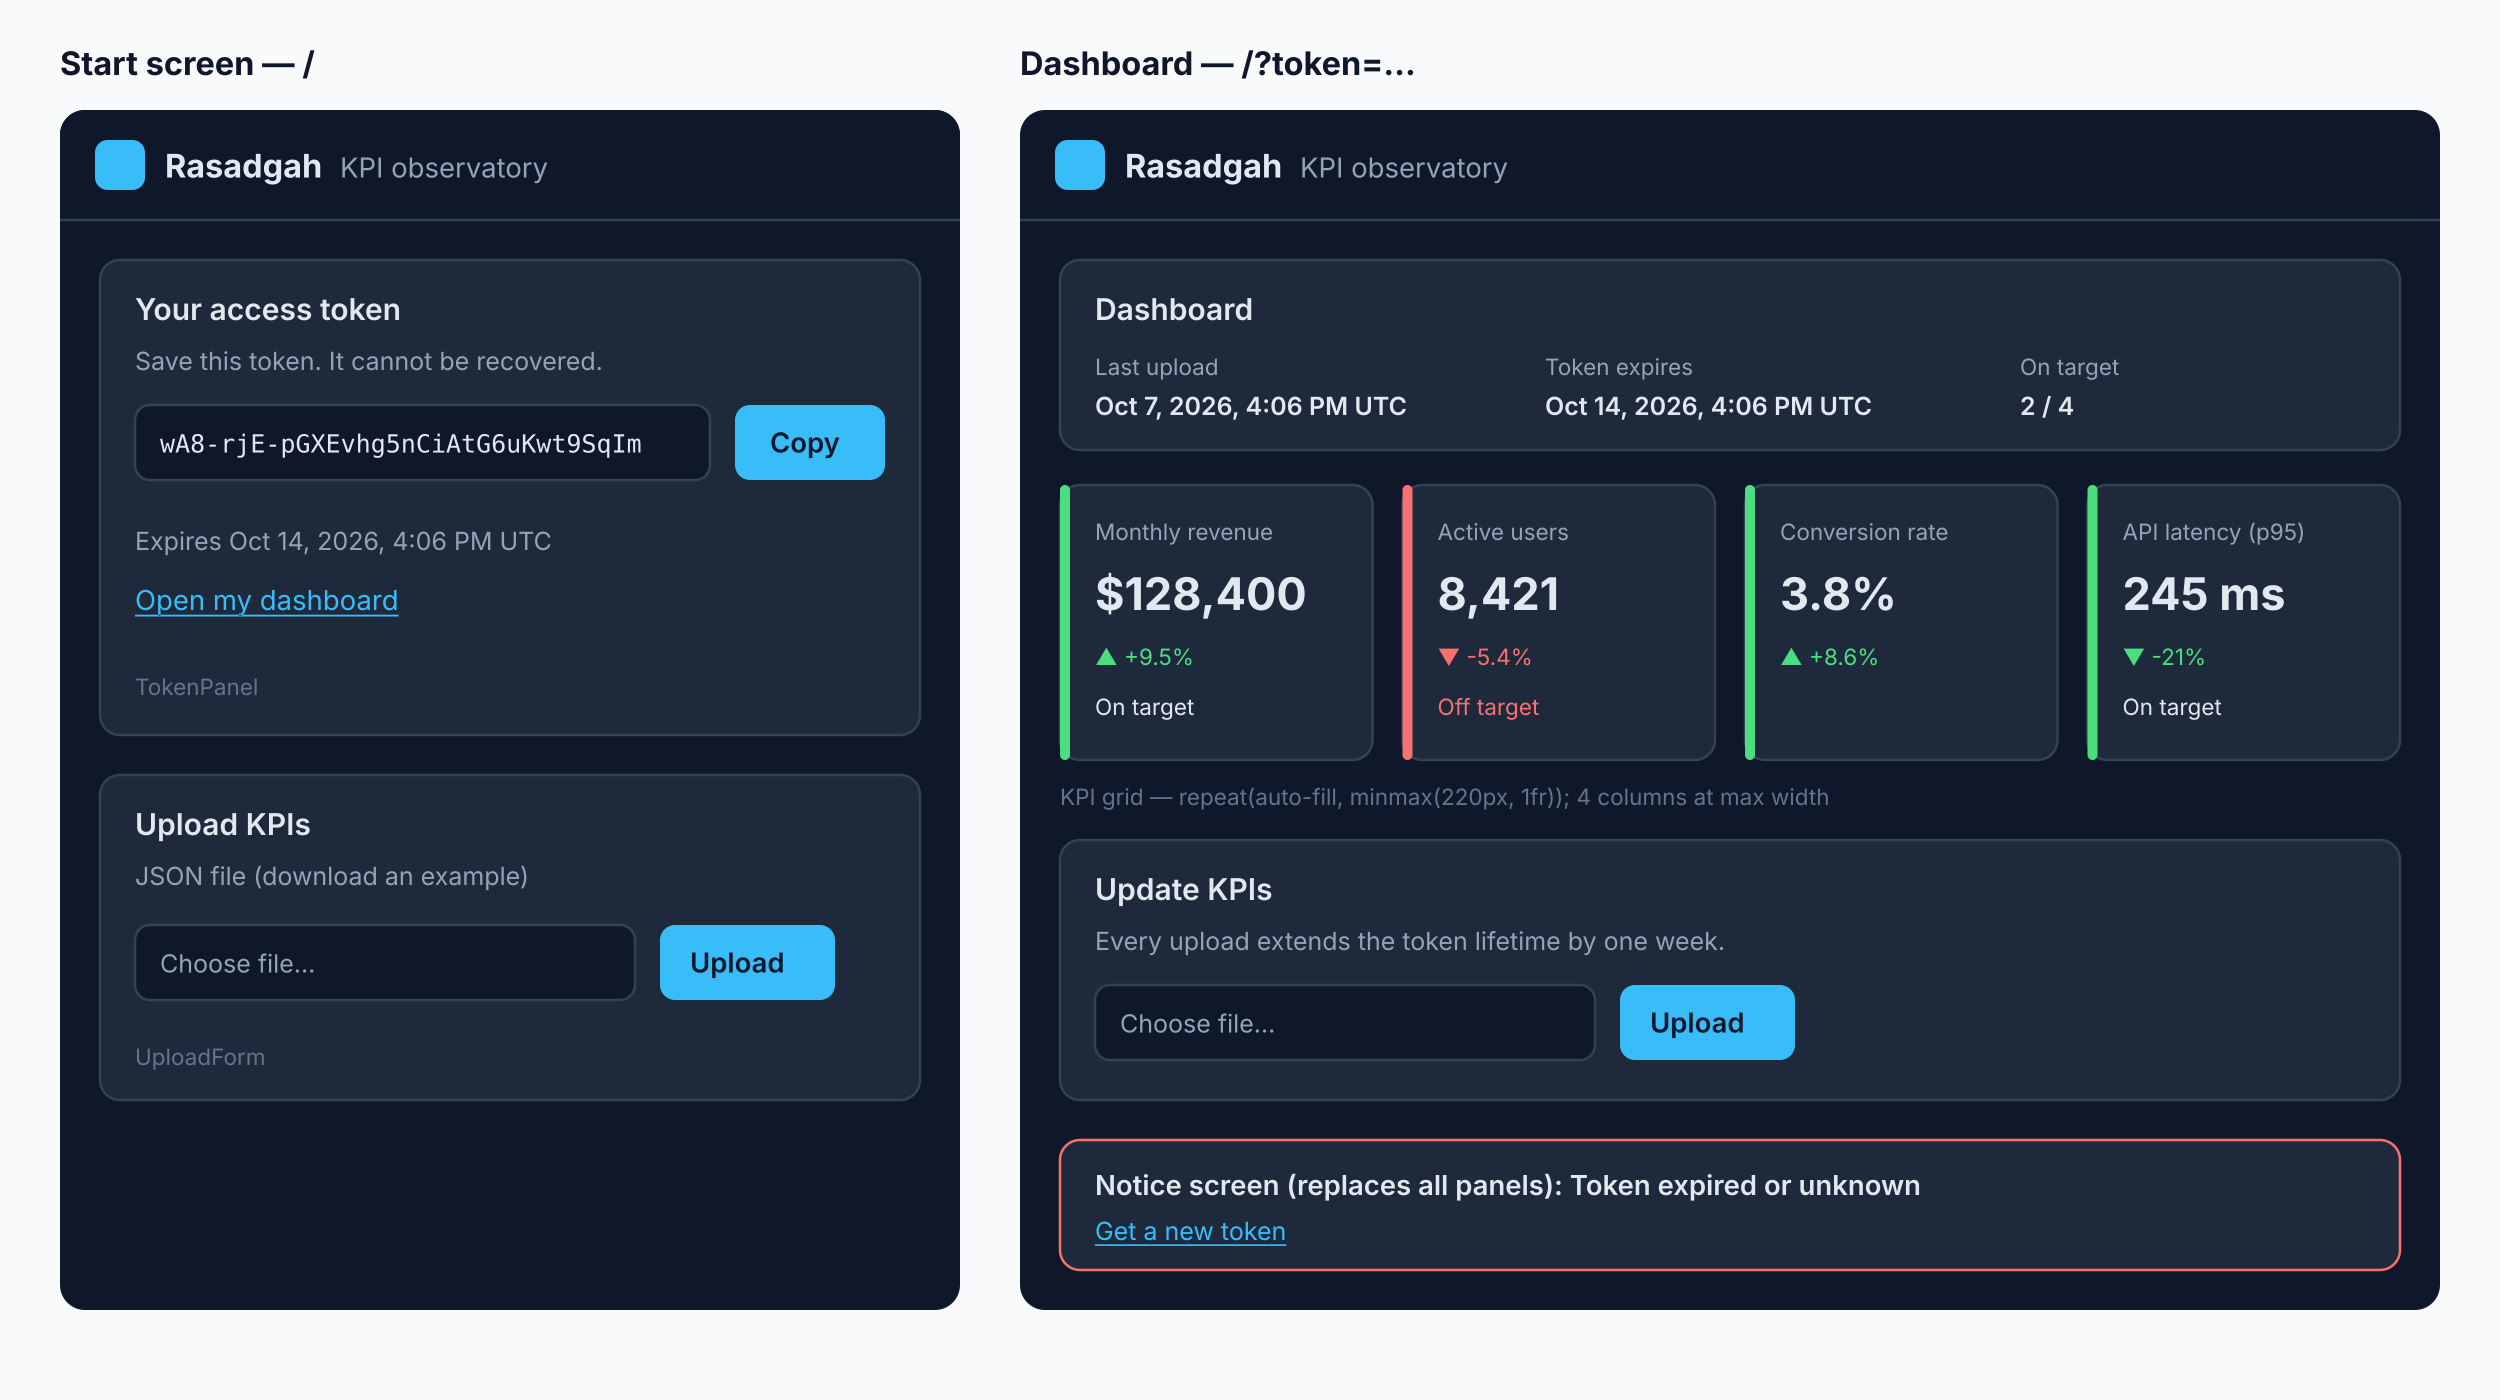
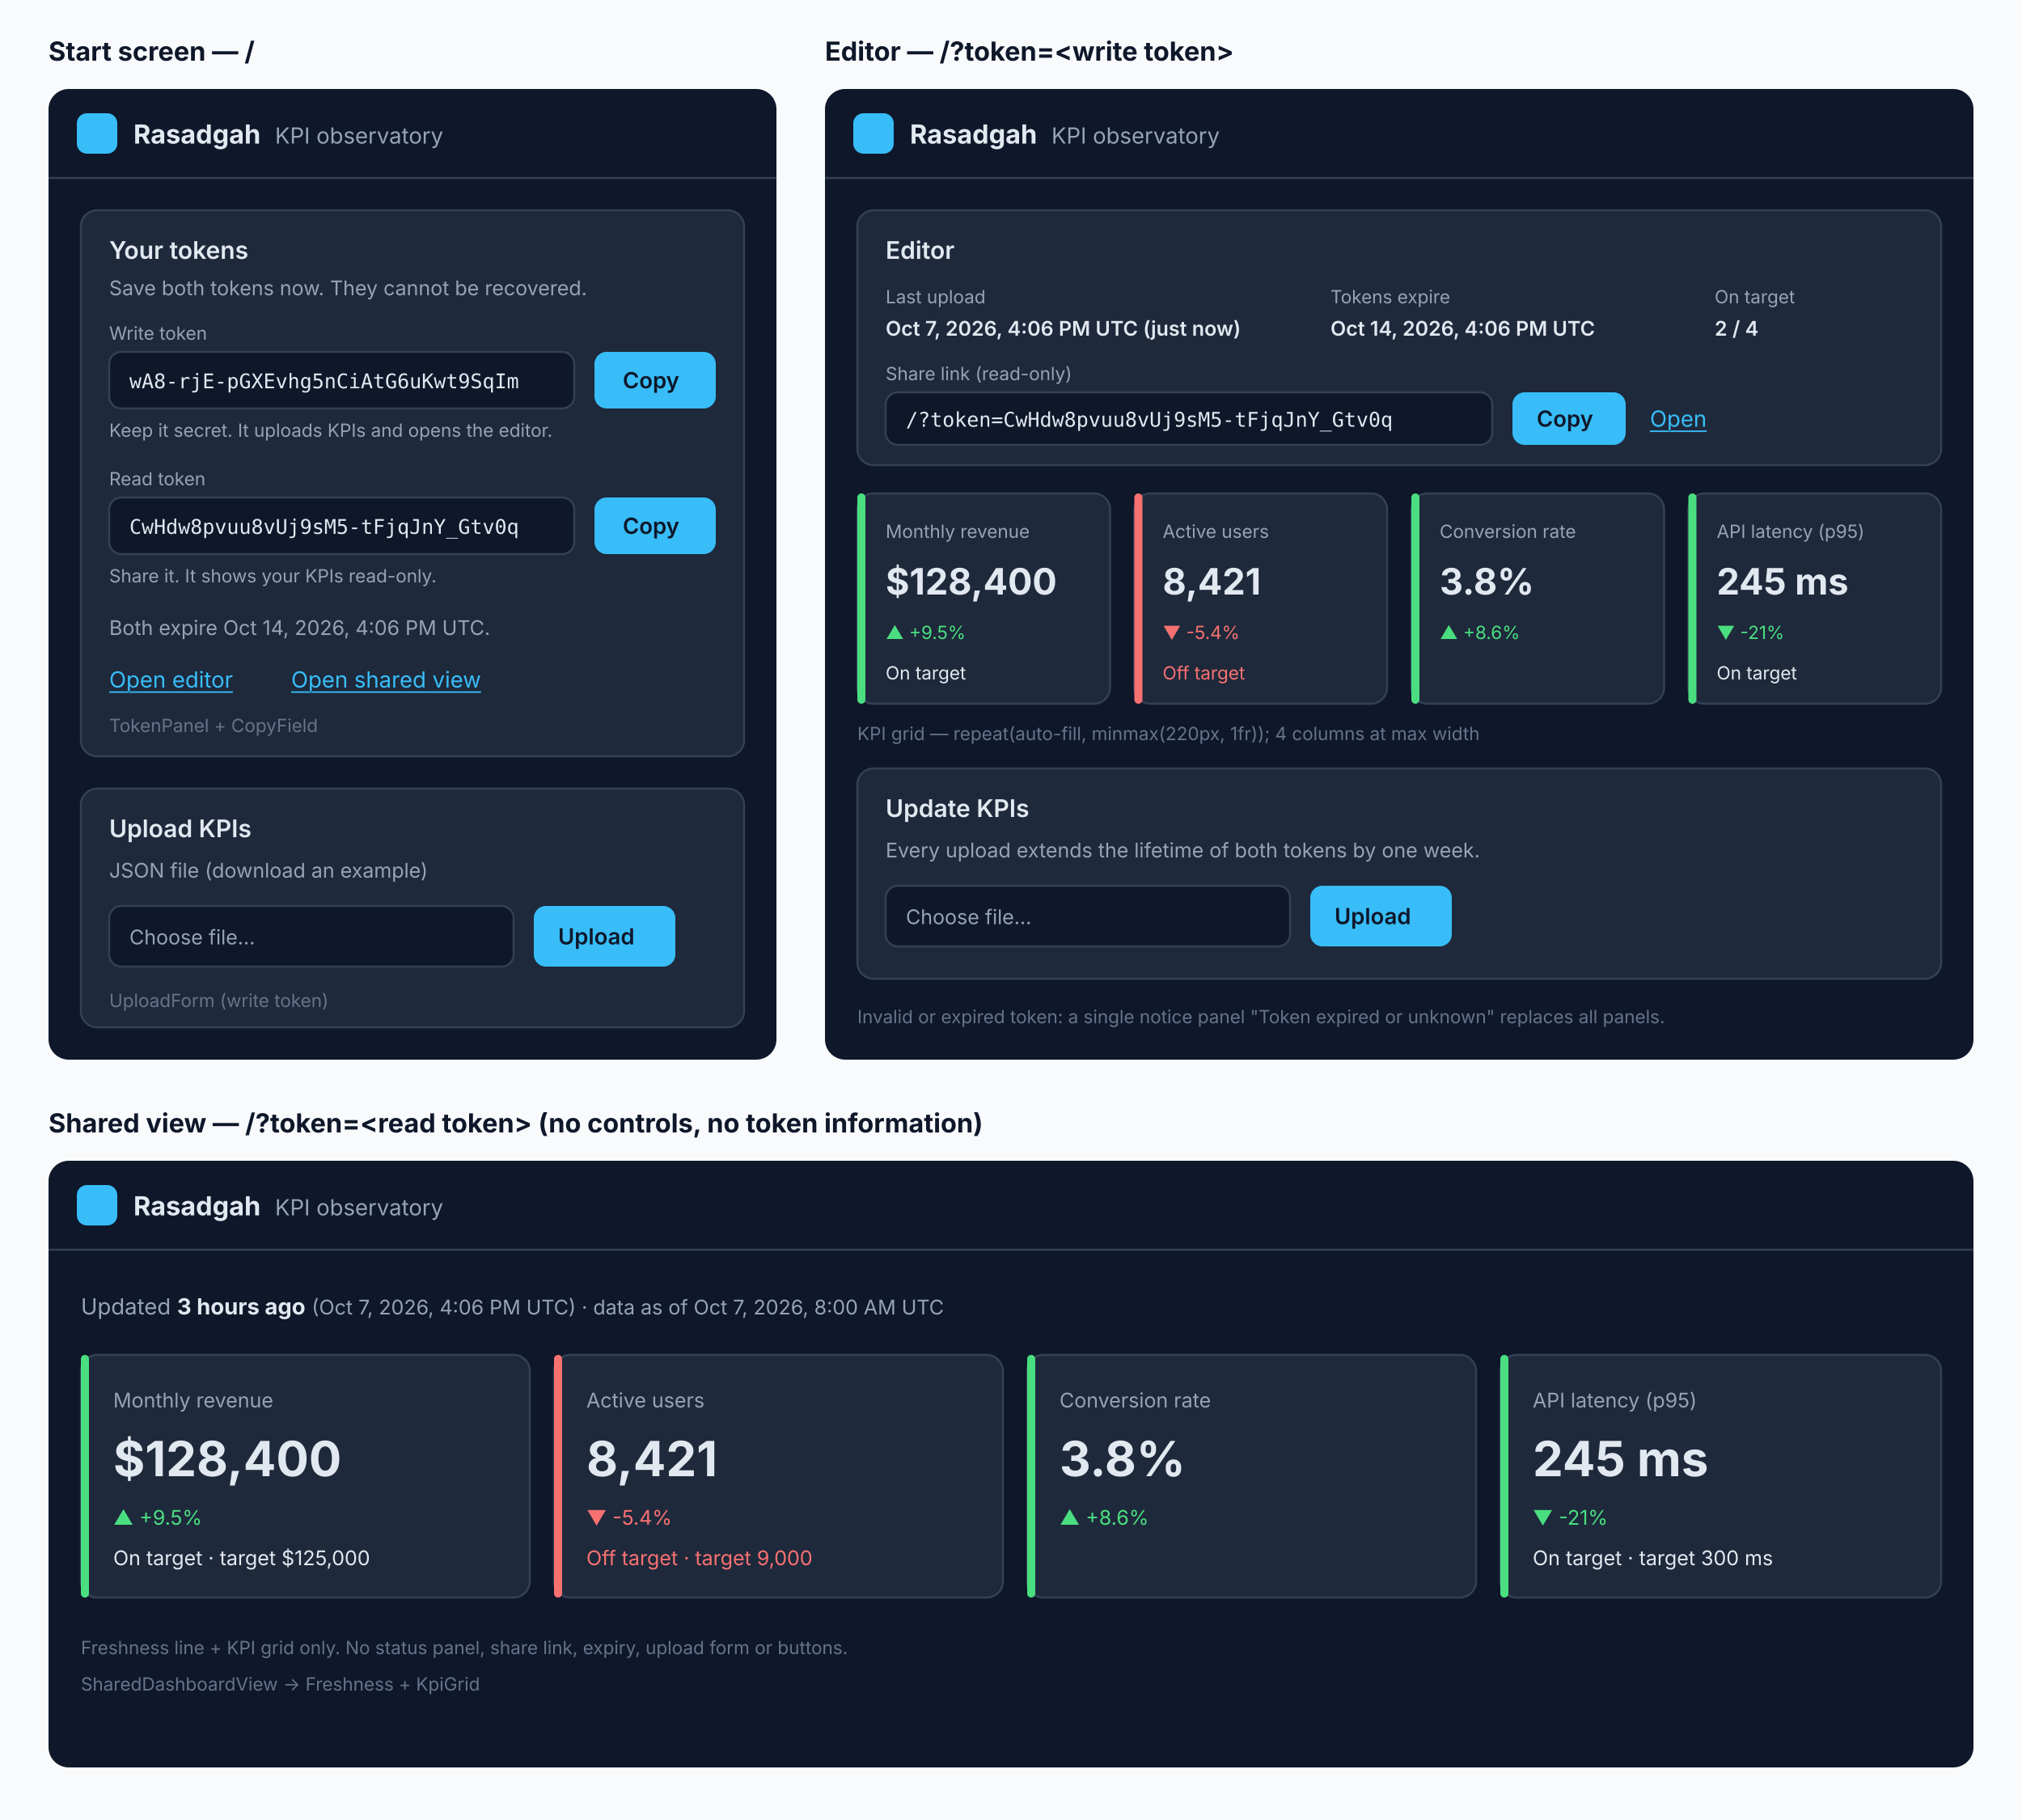
- <svg xmlns="http://www.w3.org/2000/svg" viewBox="0 0 1000 560" width="1000" height="560" font-family="'Inter', system-ui, sans-serif" role="img" aria-labelledby="title">
-   <rect width="1000" height="560" fill="#F8FAFC" />
+ <svg xmlns="http://www.w3.org/2000/svg" viewBox="0 0 1000 900" width="1000" height="900" font-family="'Inter', system-ui, sans-serif" role="img" aria-labelledby="title">
+   <rect width="1000" height="900" fill="#F8FAFC" />
  <text x="24" y="30" font-size="13" font-weight="700" fill="#0F172A">Start screen — /</text>
  <g transform="translate(24 44)">
    <rect width="360" height="480" rx="10" fill="#0F172A" />
-     <rect width="360" height="44" rx="10" fill="#0F172A" />
    <line x1="0" y1="44" x2="360" y2="44" stroke="#334155" />
    <rect x="14" y="12" width="20" height="20" rx="5" fill="#38BDF8" />
    <text x="42" y="27" font-size="13" font-weight="700" fill="#E2E8F0">Rasadgah</text>
    <text x="112" y="27" font-size="11" fill="#94A3B8">KPI observatory</text>
-     <rect x="16" y="60" width="328" height="190" rx="8" fill="#1E293B" stroke="#334155" />
-     <text x="30" y="84" font-size="12" font-weight="600" fill="#E2E8F0">Your access token</text>
-     <text x="30" y="104" font-size="10" fill="#94A3B8">Save this token. It cannot be recovered.</text>
-     <rect x="30" y="118" width="230" height="30" rx="6" fill="#0F172A" stroke="#334155" />
-     <text x="40" y="137" font-size="10" font-family="ui-monospace, monospace" fill="#E2E8F0">wA8-rjE-pGXEvhg5nCiAtG6uKwt9SqIm</text>
-     <rect x="270" y="118" width="60" height="30" rx="6" fill="#38BDF8" />
-     <text x="284" y="137" font-size="11" font-weight="600" fill="#0F172A">Copy</text>
-     <text x="30" y="176" font-size="10" fill="#94A3B8">Expires Oct 14, 2026, 4:06 PM UTC</text>
-     <text x="30" y="200" font-size="11" fill="#38BDF8" text-decoration="underline">Open my dashboard</text>
-     <text x="30" y="234" font-size="9" fill="#64748B">TokenPanel</text>
-     <rect x="16" y="266" width="328" height="130" rx="8" fill="#1E293B" stroke="#334155" />
-     <text x="30" y="290" font-size="12" font-weight="600" fill="#E2E8F0">Upload KPIs</text>
-     <text x="30" y="310" font-size="10" fill="#94A3B8">JSON file (download an example)</text>
-     <rect x="30" y="326" width="200" height="30" rx="6" fill="#0F172A" stroke="#334155" />
-     <text x="40" y="345" font-size="10" fill="#94A3B8">Choose file…</text>
-     <rect x="240" y="326" width="70" height="30" rx="6" fill="#38BDF8" />
-     <text x="252" y="345" font-size="11" font-weight="600" fill="#0F172A">Upload</text>
-     <text x="30" y="382" font-size="9" fill="#64748B">UploadForm</text>
+     <rect x="16" y="60" width="328" height="270" rx="8" fill="#1E293B" stroke="#334155" />
+     <text x="30" y="84" font-size="12" font-weight="600" fill="#E2E8F0">Your tokens</text>
+     <text x="30" y="102" font-size="10" fill="#94A3B8">Save both tokens now. They cannot be recovered.</text>
+     <text x="30" y="124" font-size="9" fill="#94A3B8">Write token</text>
+     <rect x="30" y="130" width="230" height="28" rx="6" fill="#0F172A" stroke="#334155" />
+     <text x="40" y="148" font-size="10" font-family="ui-monospace, monospace" fill="#E2E8F0">wA8-rjE-pGXEvhg5nCiAtG6uKwt9SqIm</text>
+     <rect x="270" y="130" width="60" height="28" rx="6" fill="#38BDF8" />
+     <text x="284" y="148" font-size="11" font-weight="600" fill="#0F172A">Copy</text>
+     <text x="30" y="172" font-size="9" fill="#94A3B8">Keep it secret. It uploads KPIs and opens the editor.</text>
+     <text x="30" y="196" font-size="9" fill="#94A3B8">Read token</text>
+     <rect x="30" y="202" width="230" height="28" rx="6" fill="#0F172A" stroke="#334155" />
+     <text x="40" y="220" font-size="10" font-family="ui-monospace, monospace" fill="#E2E8F0">CwHdw8pvuu8vUj9sM5-tFjqJnY_Gtv0q</text>
+     <rect x="270" y="202" width="60" height="28" rx="6" fill="#38BDF8" />
+     <text x="284" y="220" font-size="11" font-weight="600" fill="#0F172A">Copy</text>
+     <text x="30" y="244" font-size="9" fill="#94A3B8">Share it. It shows your KPIs read-only.</text>
+     <text x="30" y="270" font-size="10" fill="#94A3B8">Both expire Oct 14, 2026, 4:06 PM UTC.</text>
+     <text x="30" y="296" font-size="11" fill="#38BDF8" text-decoration="underline">Open editor</text>
+     <text x="120" y="296" font-size="11" fill="#38BDF8" text-decoration="underline">Open shared view</text>
+     <text x="30" y="318" font-size="9" fill="#64748B">TokenPanel + CopyField</text>
+     <rect x="16" y="346" width="328" height="118" rx="8" fill="#1E293B" stroke="#334155" />
+     <text x="30" y="370" font-size="12" font-weight="600" fill="#E2E8F0">Upload KPIs</text>
+     <text x="30" y="390" font-size="10" fill="#94A3B8">JSON file (download an example)</text>
+     <rect x="30" y="404" width="200" height="30" rx="6" fill="#0F172A" stroke="#334155" />
+     <text x="40" y="423" font-size="10" fill="#94A3B8">Choose file…</text>
+     <rect x="240" y="404" width="70" height="30" rx="6" fill="#38BDF8" />
+     <text x="252" y="423" font-size="11" font-weight="600" fill="#0F172A">Upload</text>
+     <text x="30" y="454" font-size="9" fill="#64748B">UploadForm (write token)</text>
  </g>
-   <text x="408" y="30" font-size="13" font-weight="700" fill="#0F172A">Dashboard — /?token=…</text>
+   <text x="408" y="30" font-size="13" font-weight="700" fill="#0F172A">Editor — /?token=&lt;write token&gt;</text>
  <g transform="translate(408 44)">
    <rect width="568" height="480" rx="10" fill="#0F172A" />
    <line x1="0" y1="44" x2="568" y2="44" stroke="#334155" />
    <rect x="14" y="12" width="20" height="20" rx="5" fill="#38BDF8" />
    <text x="42" y="27" font-size="13" font-weight="700" fill="#E2E8F0">Rasadgah</text>
    <text x="112" y="27" font-size="11" fill="#94A3B8">KPI observatory</text>
-     <rect x="16" y="60" width="536" height="76" rx="8" fill="#1E293B" stroke="#334155" />
-     <text x="30" y="84" font-size="12" font-weight="600" fill="#E2E8F0">Dashboard</text>
+     <rect x="16" y="60" width="536" height="126" rx="8" fill="#1E293B" stroke="#334155" />
+     <text x="30" y="84" font-size="12" font-weight="600" fill="#E2E8F0">Editor</text>
    <text x="30" y="106" font-size="9" fill="#94A3B8">Last upload</text>
-     <text x="30" y="122" font-size="10" font-weight="600" fill="#E2E8F0">Oct 7, 2026, 4:06 PM UTC</text>
-     <text x="210" y="106" font-size="9" fill="#94A3B8">Token expires</text>
-     <text x="210" y="122" font-size="10" font-weight="600" fill="#E2E8F0">Oct 14, 2026, 4:06 PM UTC</text>
-     <text x="400" y="106" font-size="9" fill="#94A3B8">On target</text>
-     <text x="400" y="122" font-size="10" font-weight="600" fill="#E2E8F0">2 / 4</text>
+     <text x="30" y="122" font-size="10" font-weight="600" fill="#E2E8F0">Oct 7, 2026, 4:06 PM UTC (just now)</text>
+     <text x="250" y="106" font-size="9" fill="#94A3B8">Tokens expire</text>
+     <text x="250" y="122" font-size="10" font-weight="600" fill="#E2E8F0">Oct 14, 2026, 4:06 PM UTC</text>
+     <text x="440" y="106" font-size="9" fill="#94A3B8">On target</text>
+     <text x="440" y="122" font-size="10" font-weight="600" fill="#E2E8F0">2 / 4</text>
+     <text x="30" y="144" font-size="9" fill="#94A3B8">Share link (read-only)</text>
+     <rect x="30" y="150" width="300" height="26" rx="6" fill="#0F172A" stroke="#334155" />
+     <text x="40" y="167" font-size="10" font-family="ui-monospace, monospace" fill="#E2E8F0">/?token=CwHdw8pvuu8vUj9sM5-tFjqJnY_Gtv0q</text>
+     <rect x="340" y="150" width="56" height="26" rx="6" fill="#38BDF8" />
+     <text x="352" y="167" font-size="11" font-weight="600" fill="#0F172A">Copy</text>
+     <text x="408" y="167" font-size="11" fill="#38BDF8" text-decoration="underline">Open</text>
    <g font-size="9">
-       <g transform="translate(16 150)">
-         <rect width="125" height="110" rx="8" fill="#1E293B" stroke="#334155" />
-         <rect width="4" height="110" rx="2" fill="#4ADE80" />
+       <g transform="translate(16 200)">
+         <rect width="125" height="104" rx="8" fill="#1E293B" stroke="#334155" />
+         <rect width="4" height="104" rx="2" fill="#4ADE80" />
        <text x="14" y="22" fill="#94A3B8">Monthly revenue</text>
        <text x="14" y="50" font-size="18" font-weight="700" fill="#E2E8F0">$128,400</text>
        <text x="14" y="72" fill="#4ADE80">▲ +9.5%</text>
        <text x="14" y="92" fill="#E2E8F0">On target</text>
      </g>
-       <g transform="translate(153 150)">
-         <rect width="125" height="110" rx="8" fill="#1E293B" stroke="#334155" />
-         <rect width="4" height="110" rx="2" fill="#F87171" />
+       <g transform="translate(153 200)">
+         <rect width="125" height="104" rx="8" fill="#1E293B" stroke="#334155" />
+         <rect width="4" height="104" rx="2" fill="#F87171" />
        <text x="14" y="22" fill="#94A3B8">Active users</text>
        <text x="14" y="50" font-size="18" font-weight="700" fill="#E2E8F0">8,421</text>
        <text x="14" y="72" fill="#F87171">▼ -5.4%</text>
        <text x="14" y="92" fill="#F87171">Off target</text>
      </g>
-       <g transform="translate(290 150)">
-         <rect width="125" height="110" rx="8" fill="#1E293B" stroke="#334155" />
-         <rect width="4" height="110" rx="2" fill="#4ADE80" />
+       <g transform="translate(290 200)">
+         <rect width="125" height="104" rx="8" fill="#1E293B" stroke="#334155" />
+         <rect width="4" height="104" rx="2" fill="#4ADE80" />
        <text x="14" y="22" fill="#94A3B8">Conversion rate</text>
        <text x="14" y="50" font-size="18" font-weight="700" fill="#E2E8F0">3.8%</text>
        <text x="14" y="72" fill="#4ADE80">▲ +8.6%</text>
      </g>
-       <g transform="translate(427 150)">
-         <rect width="125" height="110" rx="8" fill="#1E293B" stroke="#334155" />
-         <rect width="4" height="110" rx="2" fill="#4ADE80" />
+       <g transform="translate(427 200)">
+         <rect width="125" height="104" rx="8" fill="#1E293B" stroke="#334155" />
+         <rect width="4" height="104" rx="2" fill="#4ADE80" />
        <text x="14" y="22" fill="#94A3B8">API latency (p95)</text>
        <text x="14" y="50" font-size="18" font-weight="700" fill="#E2E8F0">245 ms</text>
        <text x="14" y="72" fill="#4ADE80">▼ -21%</text>
        <text x="14" y="92" fill="#E2E8F0">On target</text>
      </g>
    </g>
-     <text x="16" y="278" font-size="9" fill="#64748B">KPI grid — repeat(auto-fill, minmax(220px, 1fr)); 4 columns at max width</text>
-     <rect x="16" y="292" width="536" height="104" rx="8" fill="#1E293B" stroke="#334155" />
-     <text x="30" y="316" font-size="12" font-weight="600" fill="#E2E8F0">Update KPIs</text>
-     <text x="30" y="336" font-size="10" fill="#94A3B8">Every upload extends the token lifetime by one week.</text>
-     <rect x="30" y="350" width="200" height="30" rx="6" fill="#0F172A" stroke="#334155" />
-     <text x="40" y="369" font-size="10" fill="#94A3B8">Choose file…</text>
-     <rect x="240" y="350" width="70" height="30" rx="6" fill="#38BDF8" />
-     <text x="252" y="369" font-size="11" font-weight="600" fill="#0F172A">Upload</text>
-     <rect x="16" y="412" width="536" height="52" rx="8" fill="#1E293B" stroke="#F87171" />
-     <text x="30" y="434" font-size="11" font-weight="600" fill="#E2E8F0">Notice screen (replaces all panels): Token expired or unknown</text>
-     <text x="30" y="452" font-size="10" fill="#38BDF8" text-decoration="underline">Get a new token</text>
+     <text x="16" y="322" font-size="9" fill="#64748B">KPI grid — repeat(auto-fill, minmax(220px, 1fr)); 4 columns at max width</text>
+     <rect x="16" y="336" width="536" height="104" rx="8" fill="#1E293B" stroke="#334155" />
+     <text x="30" y="360" font-size="12" font-weight="600" fill="#E2E8F0">Update KPIs</text>
+     <text x="30" y="380" font-size="10" fill="#94A3B8">Every upload extends the lifetime of both tokens by one week.</text>
+     <rect x="30" y="394" width="200" height="30" rx="6" fill="#0F172A" stroke="#334155" />
+     <text x="40" y="413" font-size="10" fill="#94A3B8">Choose file…</text>
+     <rect x="240" y="394" width="70" height="30" rx="6" fill="#38BDF8" />
+     <text x="252" y="413" font-size="11" font-weight="600" fill="#0F172A">Upload</text>
+     <text x="16" y="462" font-size="9" fill="#64748B">Invalid or expired token: a single notice panel "Token expired or unknown" replaces all panels.</text>
+   </g>
+   <text x="24" y="560" font-size="13" font-weight="700" fill="#0F172A">Shared view — /?token=&lt;read token&gt; (no controls, no token information)</text>
+   <g transform="translate(24 574)">
+     <rect width="952" height="300" rx="10" fill="#0F172A" />
+     <line x1="0" y1="44" x2="952" y2="44" stroke="#334155" />
+     <rect x="14" y="12" width="20" height="20" rx="5" fill="#38BDF8" />
+     <text x="42" y="27" font-size="13" font-weight="700" fill="#E2E8F0">Rasadgah</text>
+     <text x="112" y="27" font-size="11" fill="#94A3B8">KPI observatory</text>
+     <text x="16" y="76" font-size="11" fill="#94A3B8">Updated <tspan font-weight="700" fill="#E2E8F0">3 hours ago</tspan>
+       <tspan font-size="10">(Oct 7, 2026, 4:06 PM UTC) · data as of Oct 7, 2026, 8:00 AM UTC</tspan>
+     </text>
+     <g font-size="10">
+       <g transform="translate(16 96)">
+         <rect width="222" height="120" rx="8" fill="#1E293B" stroke="#334155" />
+         <rect width="4" height="120" rx="2" fill="#4ADE80" />
+         <text x="16" y="26" fill="#94A3B8">Monthly revenue</text>
+         <text x="16" y="60" font-size="24" font-weight="700" fill="#E2E8F0">$128,400</text>
+         <text x="16" y="84" fill="#4ADE80">▲ +9.5%</text>
+         <text x="16" y="104" fill="#E2E8F0">On target · target $125,000</text>
+       </g>
+       <g transform="translate(250 96)">
+         <rect width="222" height="120" rx="8" fill="#1E293B" stroke="#334155" />
+         <rect width="4" height="120" rx="2" fill="#F87171" />
+         <text x="16" y="26" fill="#94A3B8">Active users</text>
+         <text x="16" y="60" font-size="24" font-weight="700" fill="#E2E8F0">8,421</text>
+         <text x="16" y="84" fill="#F87171">▼ -5.4%</text>
+         <text x="16" y="104" fill="#F87171">Off target · target 9,000</text>
+       </g>
+       <g transform="translate(484 96)">
+         <rect width="222" height="120" rx="8" fill="#1E293B" stroke="#334155" />
+         <rect width="4" height="120" rx="2" fill="#4ADE80" />
+         <text x="16" y="26" fill="#94A3B8">Conversion rate</text>
+         <text x="16" y="60" font-size="24" font-weight="700" fill="#E2E8F0">3.8%</text>
+         <text x="16" y="84" fill="#4ADE80">▲ +8.6%</text>
+       </g>
+       <g transform="translate(718 96)">
+         <rect width="218" height="120" rx="8" fill="#1E293B" stroke="#334155" />
+         <rect width="4" height="120" rx="2" fill="#4ADE80" />
+         <text x="16" y="26" fill="#94A3B8">API latency (p95)</text>
+         <text x="16" y="60" font-size="24" font-weight="700" fill="#E2E8F0">245 ms</text>
+         <text x="16" y="84" fill="#4ADE80">▼ -21%</text>
+         <text x="16" y="104" fill="#E2E8F0">On target · target 300 ms</text>
+       </g>
+     </g>
+     <text x="16" y="244" font-size="9" fill="#64748B">Freshness line + KPI grid only. No status panel, share link, expiry, upload form or buttons.</text>
+     <text x="16" y="262" font-size="9" fill="#64748B">SharedDashboardView → Freshness + KpiGrid</text>
  </g>
</svg>
